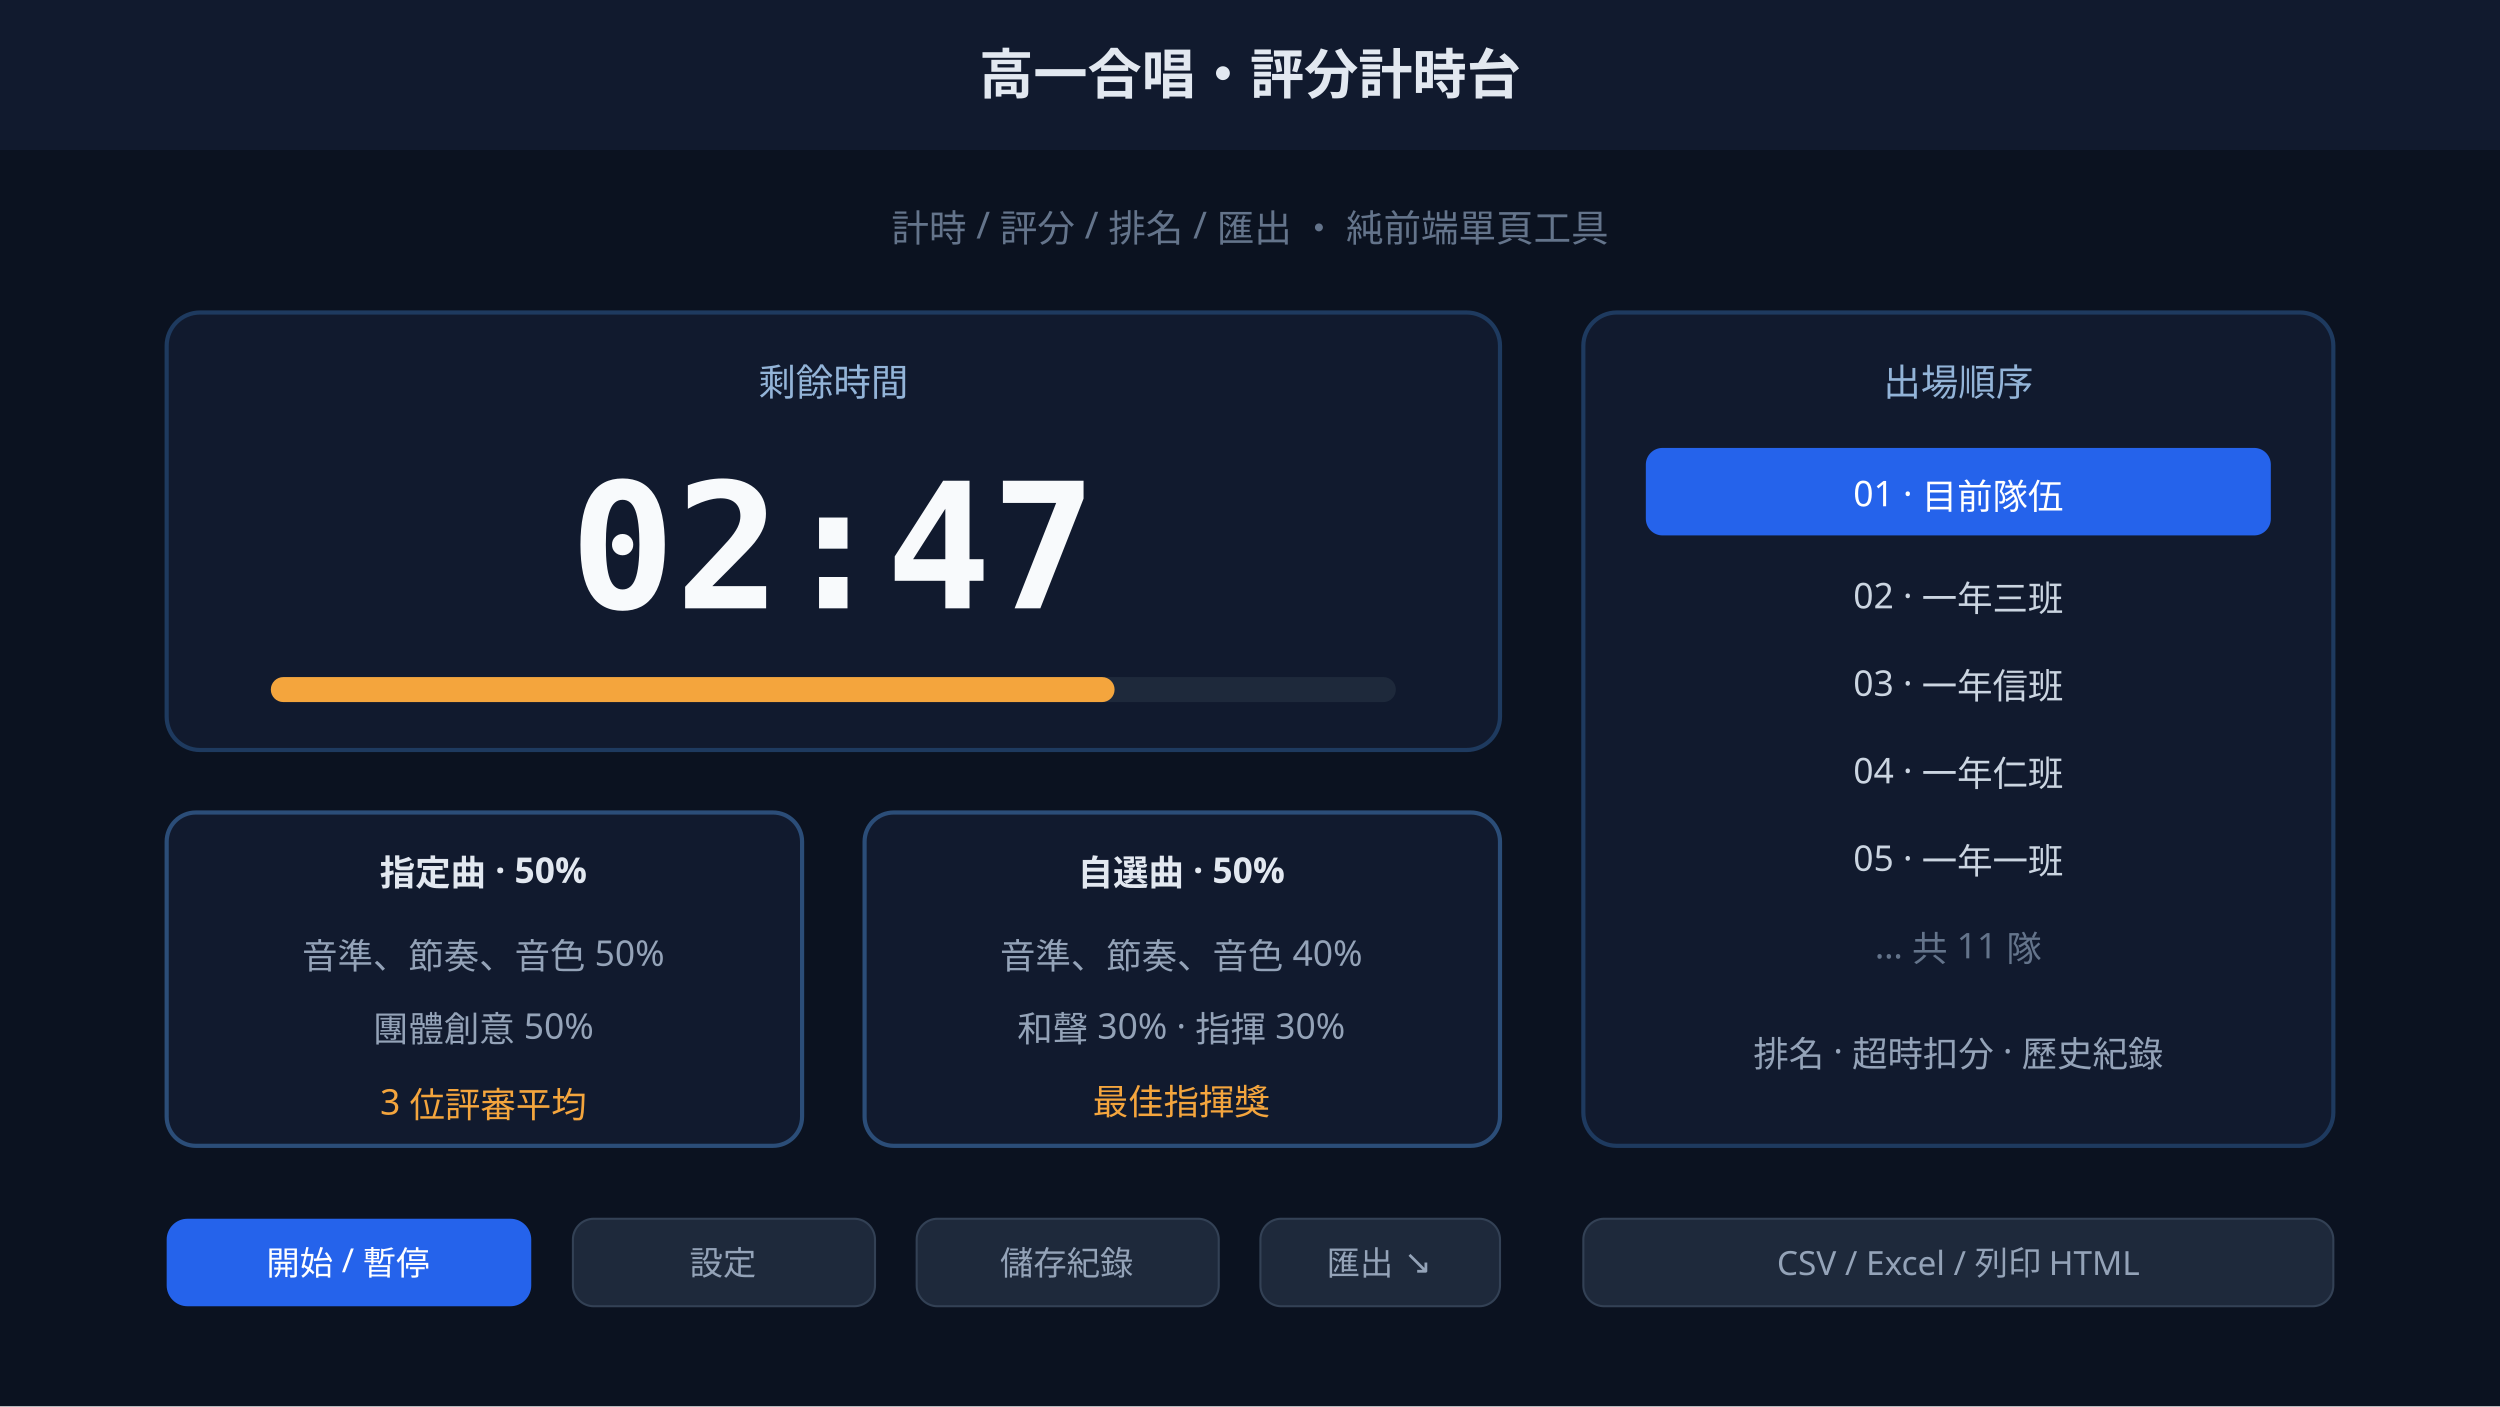
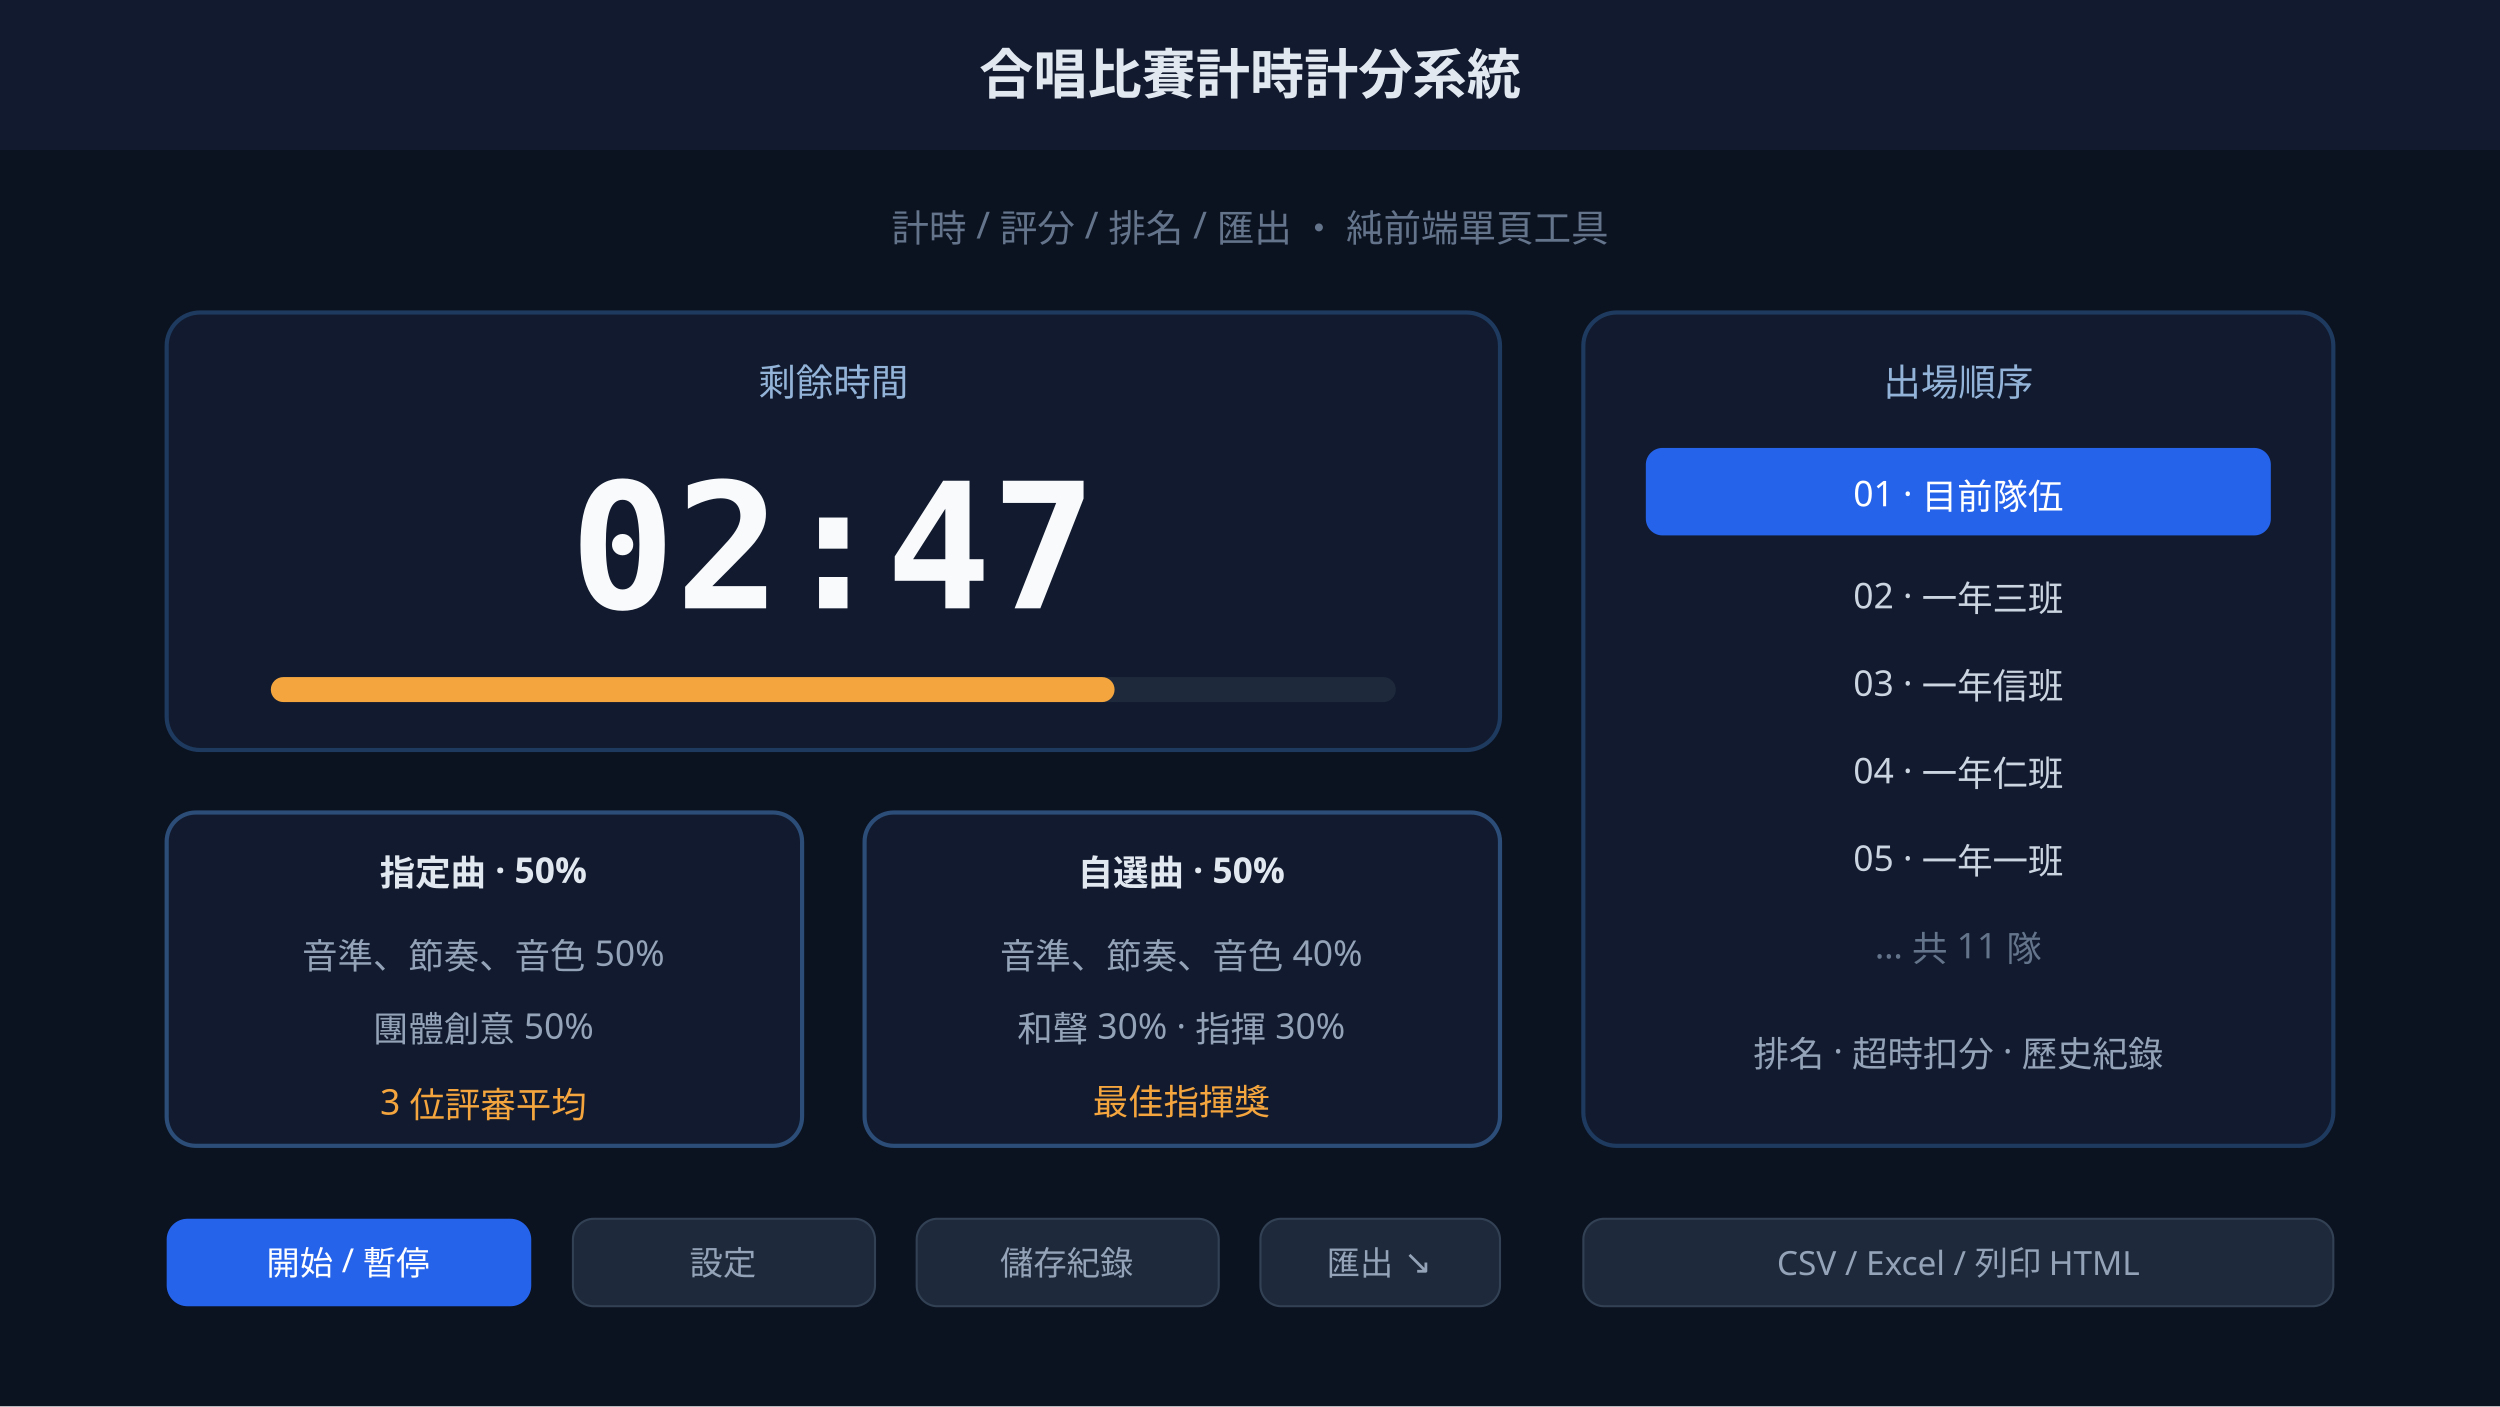
<svg xmlns="http://www.w3.org/2000/svg" width="1200" height="675" viewBox="0 0 1200 675" role="img" aria-label="高一合唱評分計時台預覽示意圖（非實機截圖）">
  <rect width="1200" height="675" fill="#0b1220" />
  <rect x="0" y="0" width="1200" height="72" fill="#111a2e" />
-   <text x="600" y="45" fill="#e2e8f0" font-family="sans-serif" font-size="26" text-anchor="middle" font-weight="bold">高一合唱・評分計時台</text>
+   <text x="600" y="45" fill="#e2e8f0" font-family="sans-serif" font-size="26" text-anchor="middle" font-weight="bold">合唱比賽計時計分系統</text>
  <text x="600" y="116" fill="#64748b" font-family="sans-serif" font-size="18" text-anchor="middle">計時 / 評分 / 排名 / 匯出 ・ 純前端單頁工具</text>
  <rect x="80" y="150" width="640" height="210" rx="16" fill="#111a2e" stroke="#1e3a5f" stroke-width="2" />
  <text x="400" y="190" fill="#93b4d8" font-family="sans-serif" font-size="18" text-anchor="middle">剩餘時間</text>
  <text x="400" y="292" fill="#f8fafc" font-family="monospace" font-size="84" text-anchor="middle" font-weight="bold">02:47</text>
  <rect x="130" y="325" width="540" height="12" rx="6" fill="#1e293b" />
  <rect x="130" y="325" width="405" height="12" rx="6" fill="#f4a53d" />
  <g font-family="sans-serif" font-size="17" text-anchor="middle">
    <rect x="80" y="390" width="305" height="160" rx="14" fill="#111a2e" stroke="#2b4d78" stroke-width="2" />
    <text x="232" y="425" fill="#e2e8f0" font-weight="bold">指定曲 · 50%</text>
    <text x="232" y="465" fill="#94a3b8">音準、節奏、音色 50%</text>
    <text x="232" y="500" fill="#94a3b8">團體創意 50%</text>
    <text x="232" y="535" fill="#f4a53d">3 位評審平均</text>
    <rect x="415" y="390" width="305" height="160" rx="14" fill="#111a2e" stroke="#2b4d78" stroke-width="2" />
    <text x="567" y="425" fill="#e2e8f0" font-weight="bold">自選曲 · 50%</text>
    <text x="567" y="465" fill="#94a3b8">音準、節奏、音色 40%</text>
    <text x="567" y="500" fill="#94a3b8">和聲 30% · 指揮 30%</text>
    <text x="567" y="535" fill="#f4a53d">最佳指揮獎</text>
  </g>
  <rect x="760" y="150" width="360" height="400" rx="16" fill="#111a2e" stroke="#1e3a5f" stroke-width="2" />
  <text x="940" y="190" fill="#93b4d8" font-family="sans-serif" font-size="18" text-anchor="middle">出場順序</text>
  <g font-family="sans-serif" font-size="17">
    <rect x="790" y="215" width="300" height="42" rx="8" fill="#2563eb" />
    <text x="940" y="243" fill="#fff" text-anchor="middle">01 · 目前隊伍</text>
    <text x="940" y="292" fill="#cbd5e1" text-anchor="middle">02 · 一年三班</text>
    <text x="940" y="334" fill="#cbd5e1" text-anchor="middle">03 · 一年信班</text>
    <text x="940" y="376" fill="#cbd5e1" text-anchor="middle">04 · 一年仁班</text>
    <text x="940" y="418" fill="#cbd5e1" text-anchor="middle">05 · 一年一班</text>
    <text x="940" y="460" fill="#64748b" text-anchor="middle">… 共 11 隊</text>
    <text x="940" y="512" fill="#94a3b8" text-anchor="middle">排名 · 超時扣分 · 歷史紀錄</text>
  </g>
  <g font-family="sans-serif" font-size="16" text-anchor="middle">
    <rect x="80" y="585" width="175" height="42" rx="10" fill="#2563eb" />
    <text x="167" y="612" fill="#fff">開始 / 暫停</text>
    <rect x="275" y="585" width="145" height="42" rx="10" fill="#1e293b" stroke="#334155" />
    <text x="347" y="612" fill="#94a3b8">設定</text>
    <rect x="440" y="585" width="145" height="42" rx="10" fill="#1e293b" stroke="#334155" />
    <text x="512" y="612" fill="#94a3b8">儲存紀錄</text>
    <rect x="605" y="585" width="115" height="42" rx="10" fill="#1e293b" stroke="#334155" />
    <text x="662" y="612" fill="#94a3b8">匯出 ↘</text>
    <rect x="760" y="585" width="360" height="42" rx="10" fill="#1e293b" stroke="#334155" />
    <text x="940" y="612" fill="#94a3b8">CSV / Excel / 列印 HTML</text>
  </g>
</svg>
